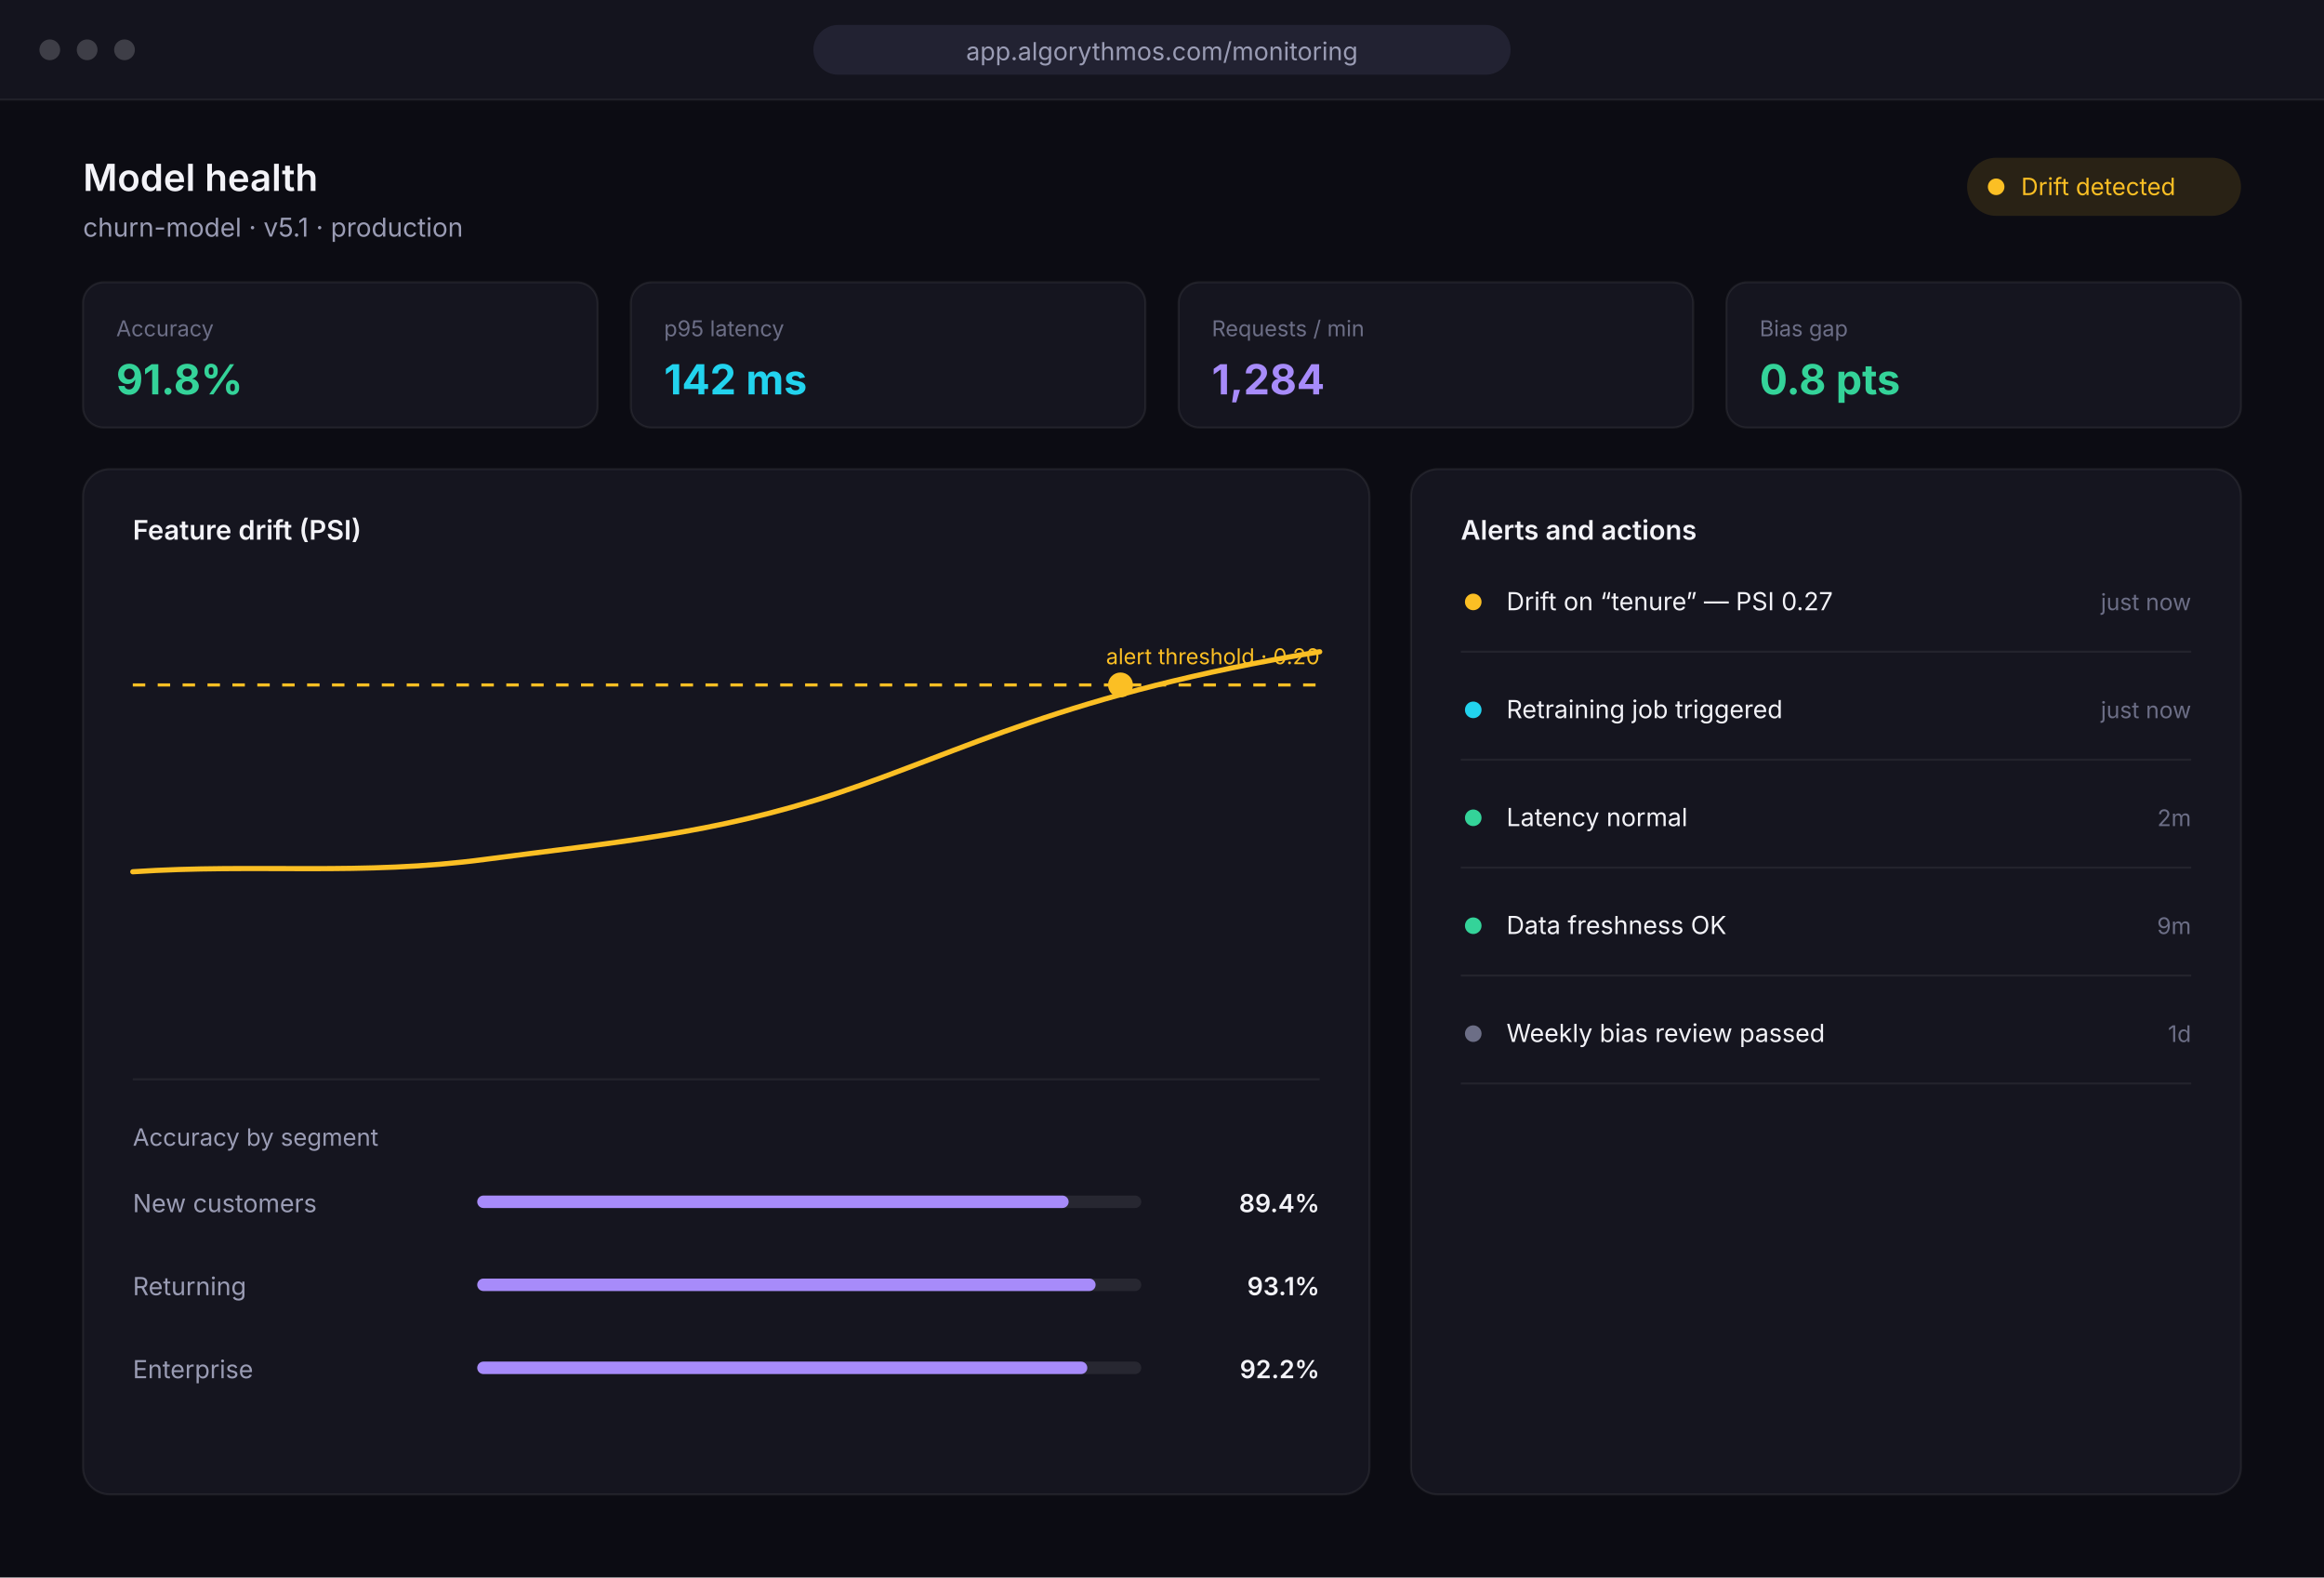
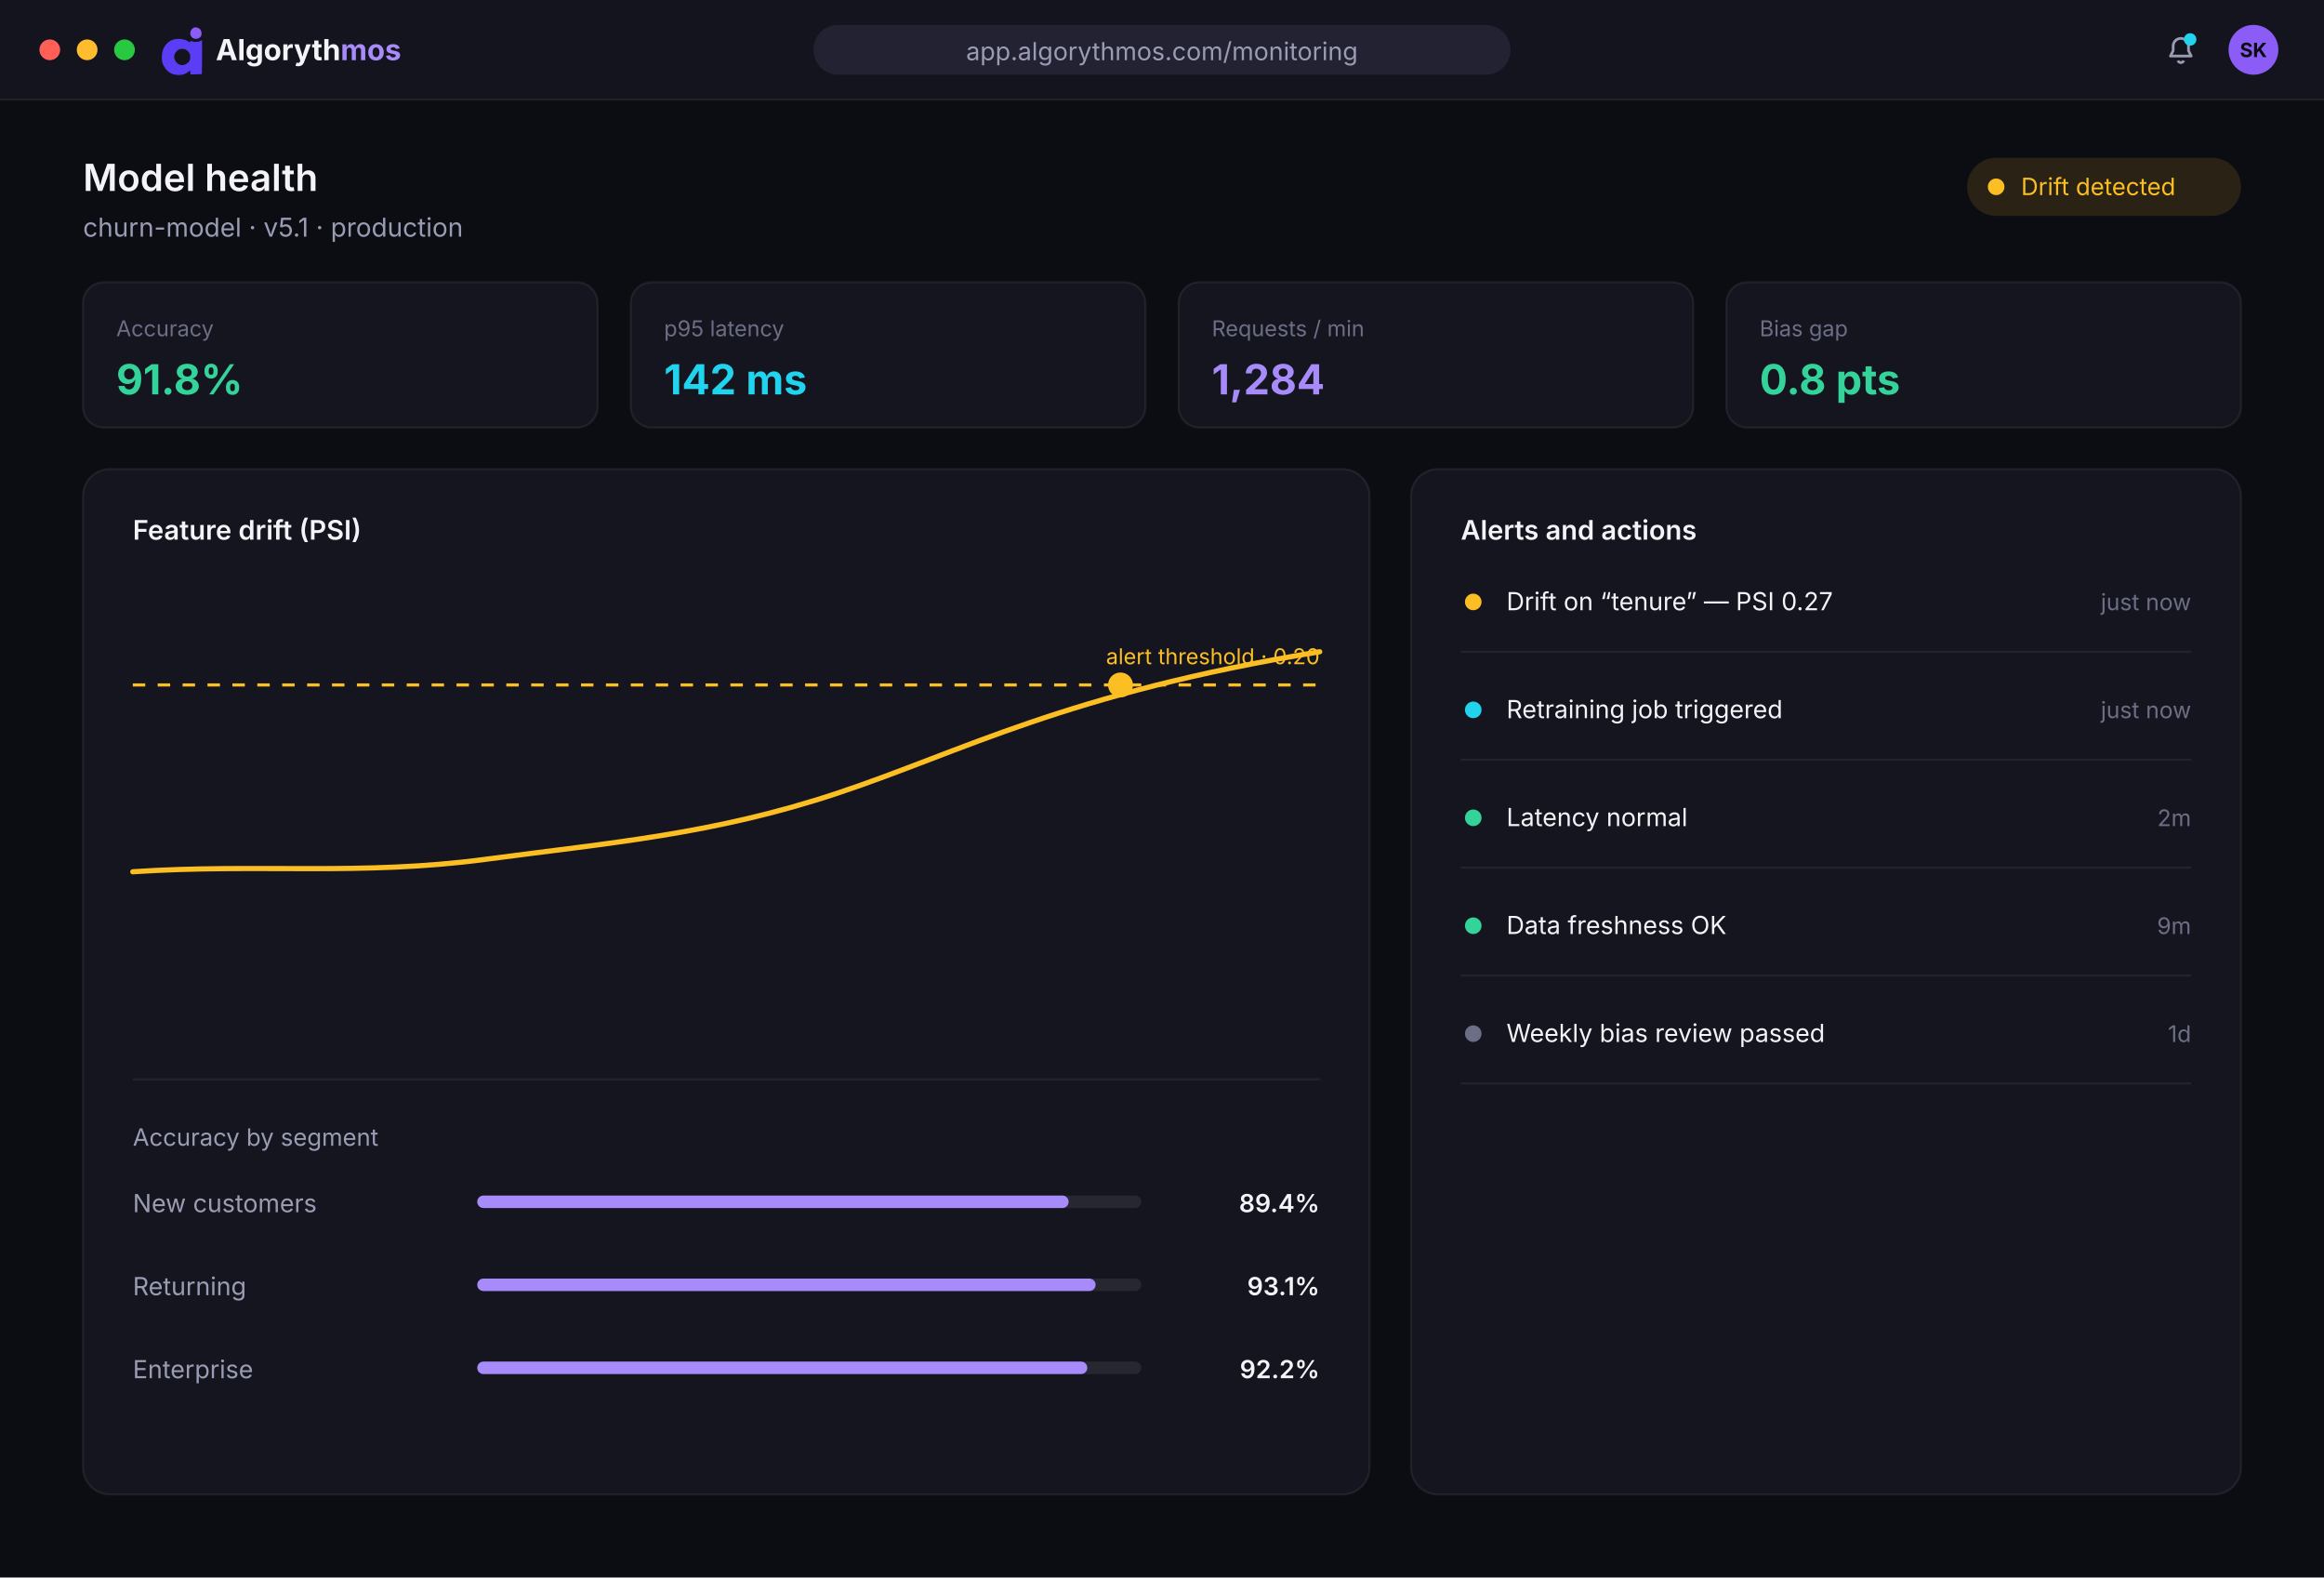
<svg xmlns="http://www.w3.org/2000/svg" viewBox="0 0 1120 760" width="1120" height="760" role="img" aria-label="Model monitoring dashboard">
  <defs>
    <style>text{font-family:'Inter',system-ui,-apple-system,Segoe UI,sans-serif;}.h{fill:#f3f3f8;}.m{fill:#9a9cb4;}.s{fill:#6c6e86;}.mono{font-family:ui-monospace,Menlo,monospace;}</style>
  </defs>
  <rect width="1120" height="760" fill="#0c0c13" />
  <rect width="1120" height="48" fill="#14141e" />
  <line x1="0" y1="48" x2="1120" y2="48" stroke="#ffffff" stroke-opacity="0.07" />
-   <circle cx="24" cy="24" r="5" fill="#ffffff" fill-opacity="0.18" />
-   <circle cx="42" cy="24" r="5" fill="#ffffff" fill-opacity="0.18" />
-   <circle cx="60" cy="24" r="5" fill="#ffffff" fill-opacity="0.18" />
+   <circle cx="24" cy="24" r="5" fill="#ff5f57" />
+   <circle cx="42" cy="24" r="5" fill="#febc2e" />
+   <circle cx="60" cy="24" r="5" fill="#28c840" />
+   <g transform="translate(65.04 50.86) scale(0.03 -0.03)">
+     <path fill="#8b5cf6" d="M950 1253c-64-25-83-113-34-158 40-37 107-30 141 14 21 27 16 87-9 115-23 26-70 40-98 29z" />
+     <path fill="#5b3df5" d="M659 1069c-130-19-217-122-227-264-2-38 1-89 7-112 17-62 70-134 123-166 83-52 220-47 286 8 38 32 42 31 42-5v-31l93 3 92 3 3 273c1 149 1 272-1 272-2 0-18-7-36-16-32-16-97-16-133 0-13 6-18 4-18-8 0-14-7-13-44 9-52 31-123 43-187 34zm187-192c31-28 37-41 41-83 5-59-10-90-56-121-132-89-274 97-157 204 30 28 43 33 86 33 43 0 56-5 86-33z" />
+   </g>
+   <text x="104" y="29" font-size="14" font-weight="700" class="h">Algoryth<tspan fill="#a78bfa">mos</tspan>
+   </text>
+   <rect x="404" y="23" width="7" height="5.5" rx="1.2" fill="#34d399" />
+   <path d="M405.5 23v-1.6a2 2 0 0 1 4 0v1.6" fill="none" stroke="#34d399" stroke-width="1.2" />
+   <path d="M1046 27h10l-1.3-2.6v-2.2a3.7 3.7 0 0 0-7.4 0v2.2zM1049.6 29.2a1.5 1.5 0 0 0 2.8 0" fill="none" stroke="#9a9cb4" stroke-width="1.3" stroke-linejoin="round" />
+   <circle cx="1055.5" cy="19" r="3" fill="#22d3ee" />
+   <circle cx="1086" cy="24" r="12" fill="#8b5cf6" />
+   <text x="1086" y="27.5" font-size="9.5" font-weight="700" text-anchor="middle" fill="#0c0c13">SK</text>
  <rect x="392" y="12" width="336" height="24" rx="12" fill="#222232" />
  <text x="560" y="29" font-size="12" text-anchor="middle" class="m">app.algorythmos.com/monitoring</text>
  <text x="40" y="92" font-size="18" font-weight="600" class="h">Model health</text>
  <text x="40" y="114" font-size="12.5" class="m">churn-model · v5.1 · production</text>
  <rect x="948" y="76" width="132" height="28" rx="14" fill="#fbbf24" fill-opacity="0.12" />
  <circle cx="962" cy="90" r="4" fill="#fbbf24" />
  <text x="974" y="94" font-size="11.5" fill="#fbbf24">Drift detected</text>
  <rect x="40" y="136" width="248" height="70" rx="10" fill="#15151f" stroke="#ffffff" stroke-opacity="0.07" />
  <text x="56" y="162" font-size="10.5" class="s">Accuracy</text>
  <text x="56" y="190" font-size="20" font-weight="700" fill="#34d399">91.8%</text>
  <rect x="304" y="136" width="248" height="70" rx="10" fill="#15151f" stroke="#ffffff" stroke-opacity="0.07" />
  <text x="320" y="162" font-size="10.5" class="s">p95 latency</text>
  <text x="320" y="190" font-size="20" font-weight="700" fill="#22d3ee">142 ms</text>
  <rect x="568" y="136" width="248" height="70" rx="10" fill="#15151f" stroke="#ffffff" stroke-opacity="0.07" />
  <text x="584" y="162" font-size="10.5" class="s">Requests / min</text>
  <text x="584" y="190" font-size="20" font-weight="700" fill="#a78bfa">1,284</text>
  <rect x="832" y="136" width="248" height="70" rx="10" fill="#15151f" stroke="#ffffff" stroke-opacity="0.07" />
  <text x="848" y="162" font-size="10.5" class="s">Bias gap</text>
  <text x="848" y="190" font-size="20" font-weight="700" fill="#34d399">0.8 pts</text>
  <rect x="40" y="226" width="620" height="494" rx="13" fill="#15151f" stroke="#ffffff" stroke-opacity="0.07" />
  <text x="64" y="260" font-size="13" font-weight="600" class="h">Feature drift (PSI)</text>
  <line x1="64" y1="330" x2="636" y2="330" stroke="#fbbf24" stroke-width="1.5" stroke-dasharray="6 6" />
  <text x="636" y="320" font-size="10.5" text-anchor="end" fill="#fbbf24">alert threshold · 0.20</text>
  <path d="M64 420 C 124 416, 174 422, 234 414 S 344 402, 404 382 S 514 334, 636 314" fill="none" stroke="#fbbf24" stroke-width="2.5" stroke-linecap="round" />
  <circle cx="540" cy="330" r="6" fill="#fbbf24" />
  <line x1="64" y1="520" x2="636" y2="520" stroke="#ffffff" stroke-opacity="0.06" />
  <text x="64" y="552" font-size="11.5" class="m">Accuracy by segment</text>
  <text x="64" y="584" font-size="12" class="m">New customers</text>
  <rect x="230" y="576" width="320" height="6" rx="3" fill="#ffffff" fill-opacity="0.08" />
  <rect x="230" y="576" width="285" height="6" rx="3" fill="#a78bfa" />
  <text x="636" y="584" font-size="12" font-weight="600" text-anchor="end" class="h">89.4%</text>
  <text x="64" y="624" font-size="12" class="m">Returning</text>
  <rect x="230" y="616" width="320" height="6" rx="3" fill="#ffffff" fill-opacity="0.08" />
  <rect x="230" y="616" width="298" height="6" rx="3" fill="#a78bfa" />
  <text x="636" y="624" font-size="12" font-weight="600" text-anchor="end" class="h">93.1%</text>
  <text x="64" y="664" font-size="12" class="m">Enterprise</text>
  <rect x="230" y="656" width="320" height="6" rx="3" fill="#ffffff" fill-opacity="0.08" />
  <rect x="230" y="656" width="294" height="6" rx="3" fill="#a78bfa" />
  <text x="636" y="664" font-size="12" font-weight="600" text-anchor="end" class="h">92.2%</text>
  <rect x="680" y="226" width="400" height="494" rx="13" fill="#15151f" stroke="#ffffff" stroke-opacity="0.07" />
  <text x="704" y="260" font-size="13" font-weight="600" class="h">Alerts and actions</text>
  <circle cx="710" cy="290" r="4" fill="#fbbf24" />
  <text x="726" y="294" font-size="12" class="h">Drift on “tenure” — PSI 0.27</text>
  <text x="1056" y="294" font-size="11" text-anchor="end" class="s">just now</text>
  <line x1="704" y1="314" x2="1056" y2="314" stroke="#ffffff" stroke-opacity="0.06" />
  <circle cx="710" cy="342" r="4" fill="#22d3ee" />
  <text x="726" y="346" font-size="12" class="h">Retraining job triggered</text>
  <text x="1056" y="346" font-size="11" text-anchor="end" class="s">just now</text>
  <line x1="704" y1="366" x2="1056" y2="366" stroke="#ffffff" stroke-opacity="0.06" />
  <circle cx="710" cy="394" r="4" fill="#34d399" />
  <text x="726" y="398" font-size="12" class="h">Latency normal</text>
  <text x="1056" y="398" font-size="11" text-anchor="end" class="s">2m</text>
  <line x1="704" y1="418" x2="1056" y2="418" stroke="#ffffff" stroke-opacity="0.06" />
  <circle cx="710" cy="446" r="4" fill="#34d399" />
  <text x="726" y="450" font-size="12" class="h">Data freshness OK</text>
  <text x="1056" y="450" font-size="11" text-anchor="end" class="s">9m</text>
  <line x1="704" y1="470" x2="1056" y2="470" stroke="#ffffff" stroke-opacity="0.06" />
  <circle cx="710" cy="498" r="4" fill="#6c6e86" />
  <text x="726" y="502" font-size="12" class="h">Weekly bias review passed</text>
  <text x="1056" y="502" font-size="11" text-anchor="end" class="s">1d</text>
  <line x1="704" y1="522" x2="1056" y2="522" stroke="#ffffff" stroke-opacity="0.06" />
</svg>
